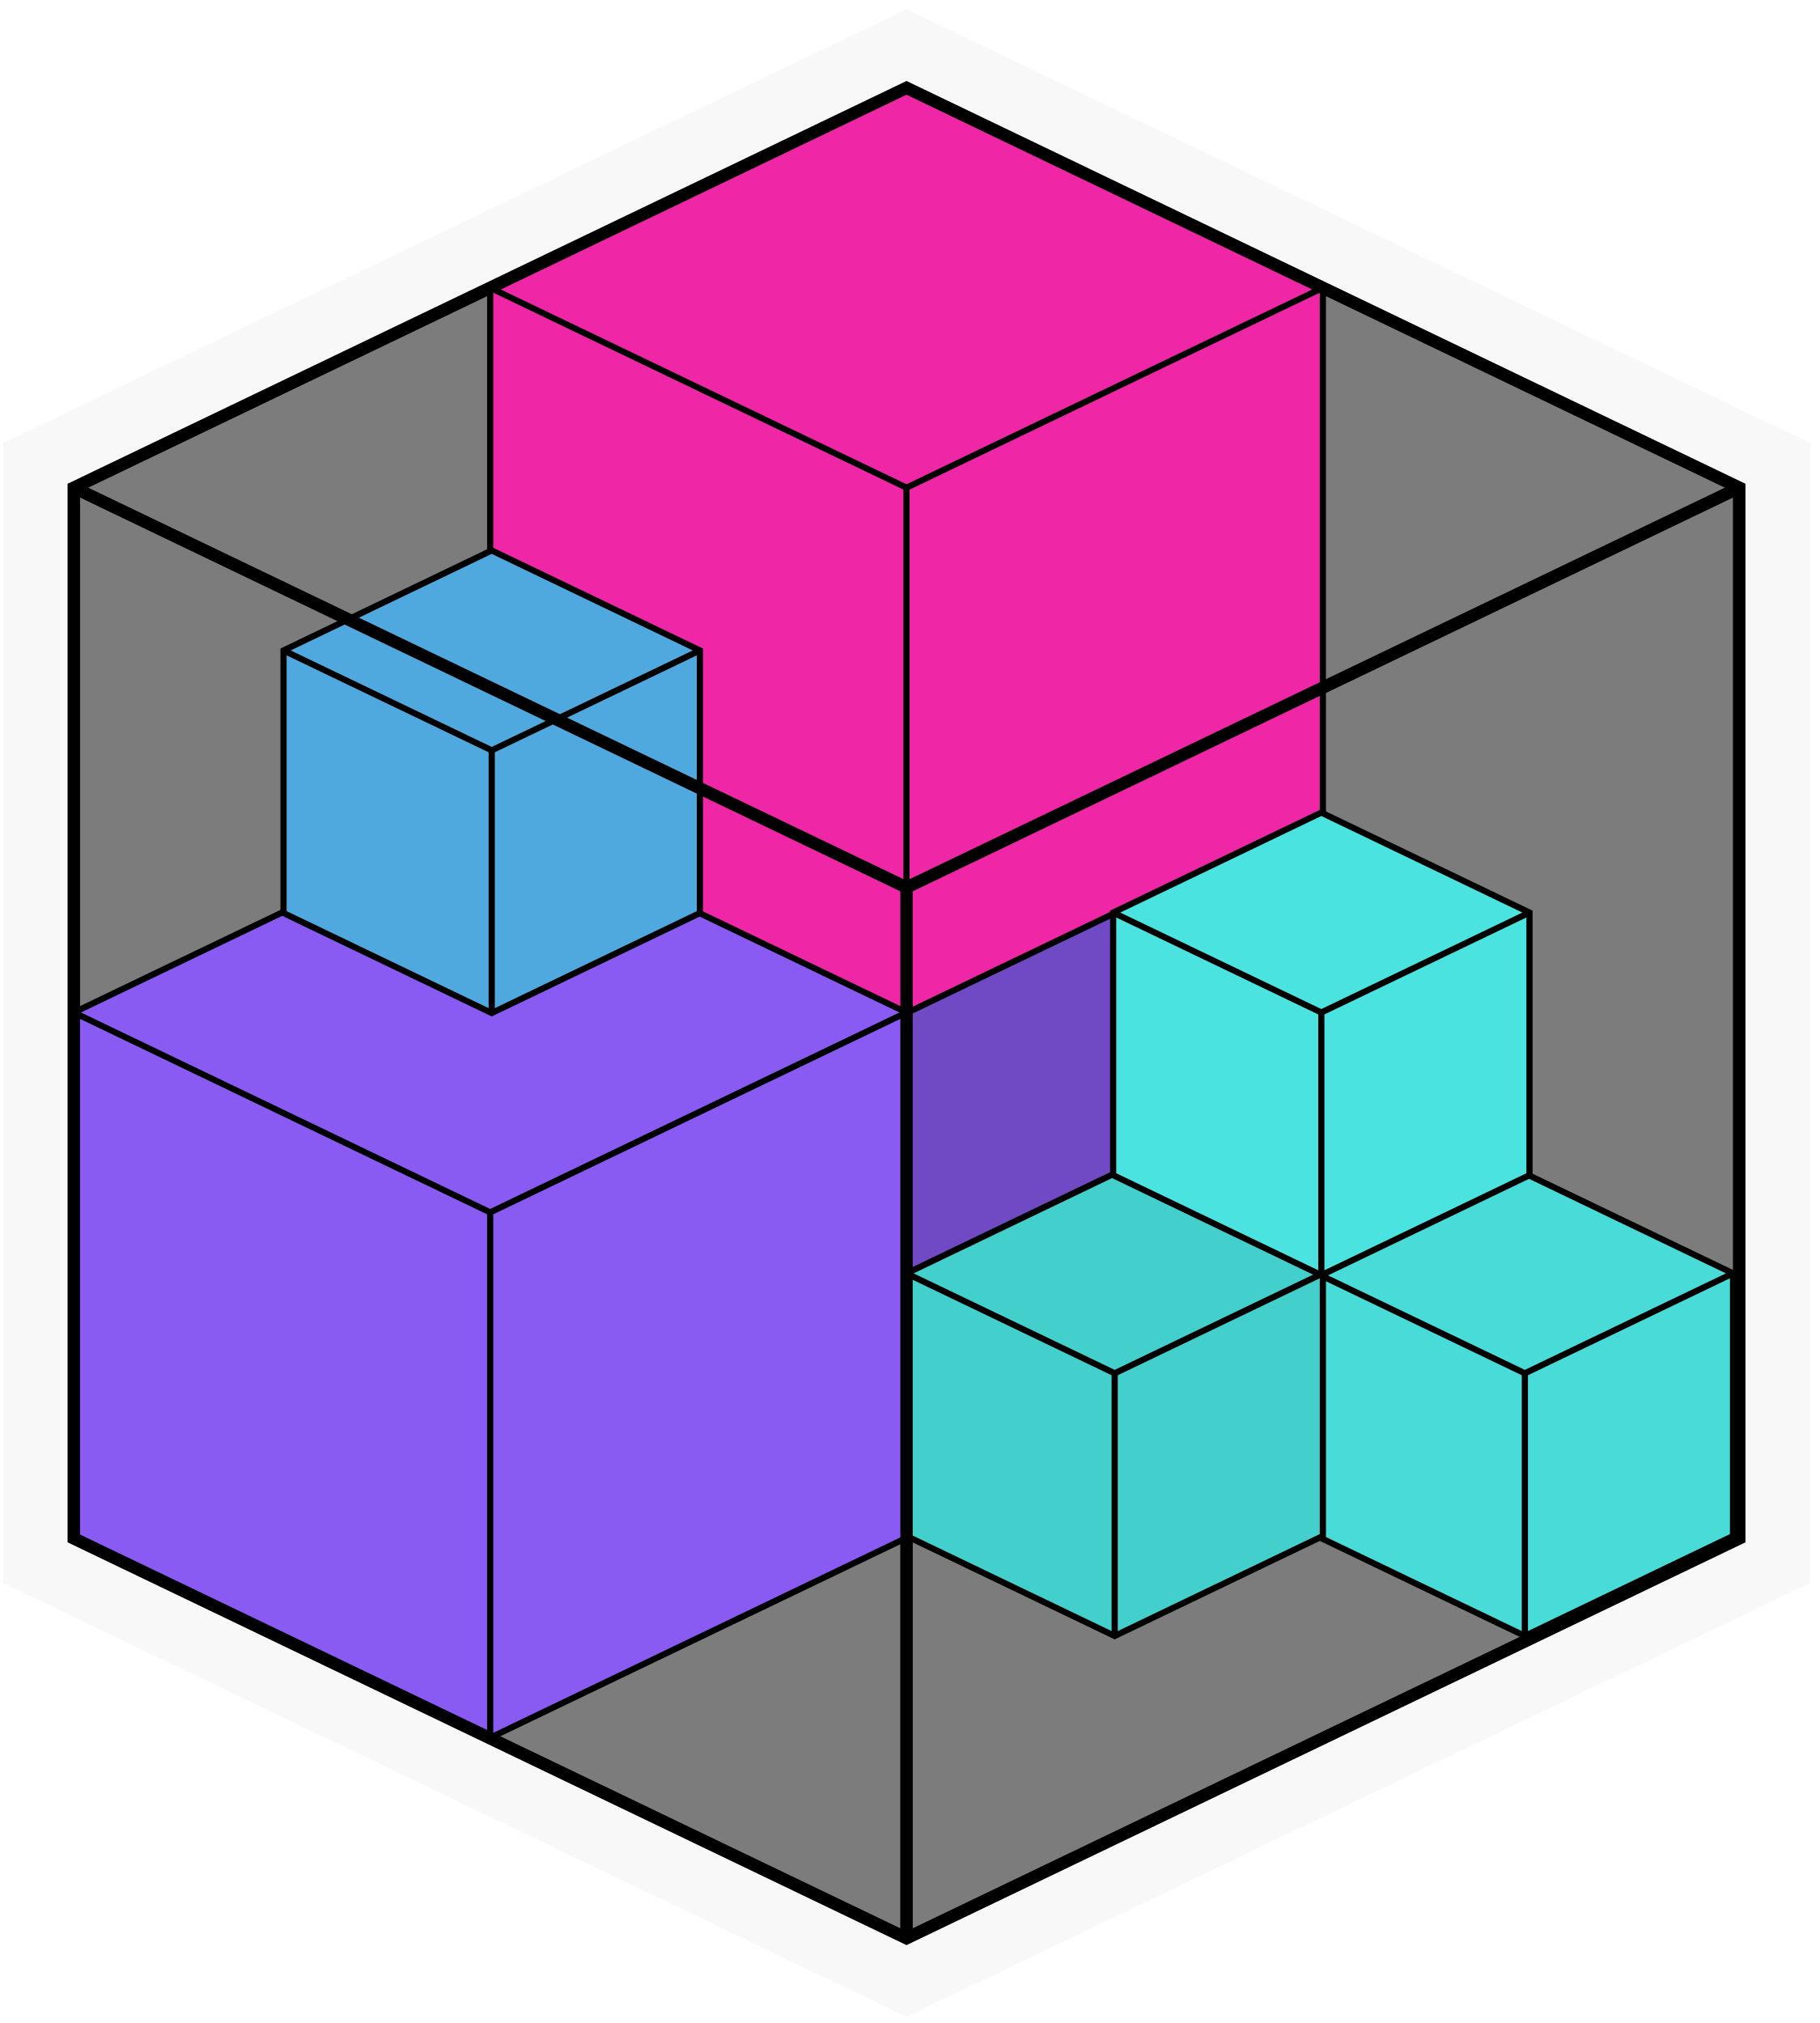
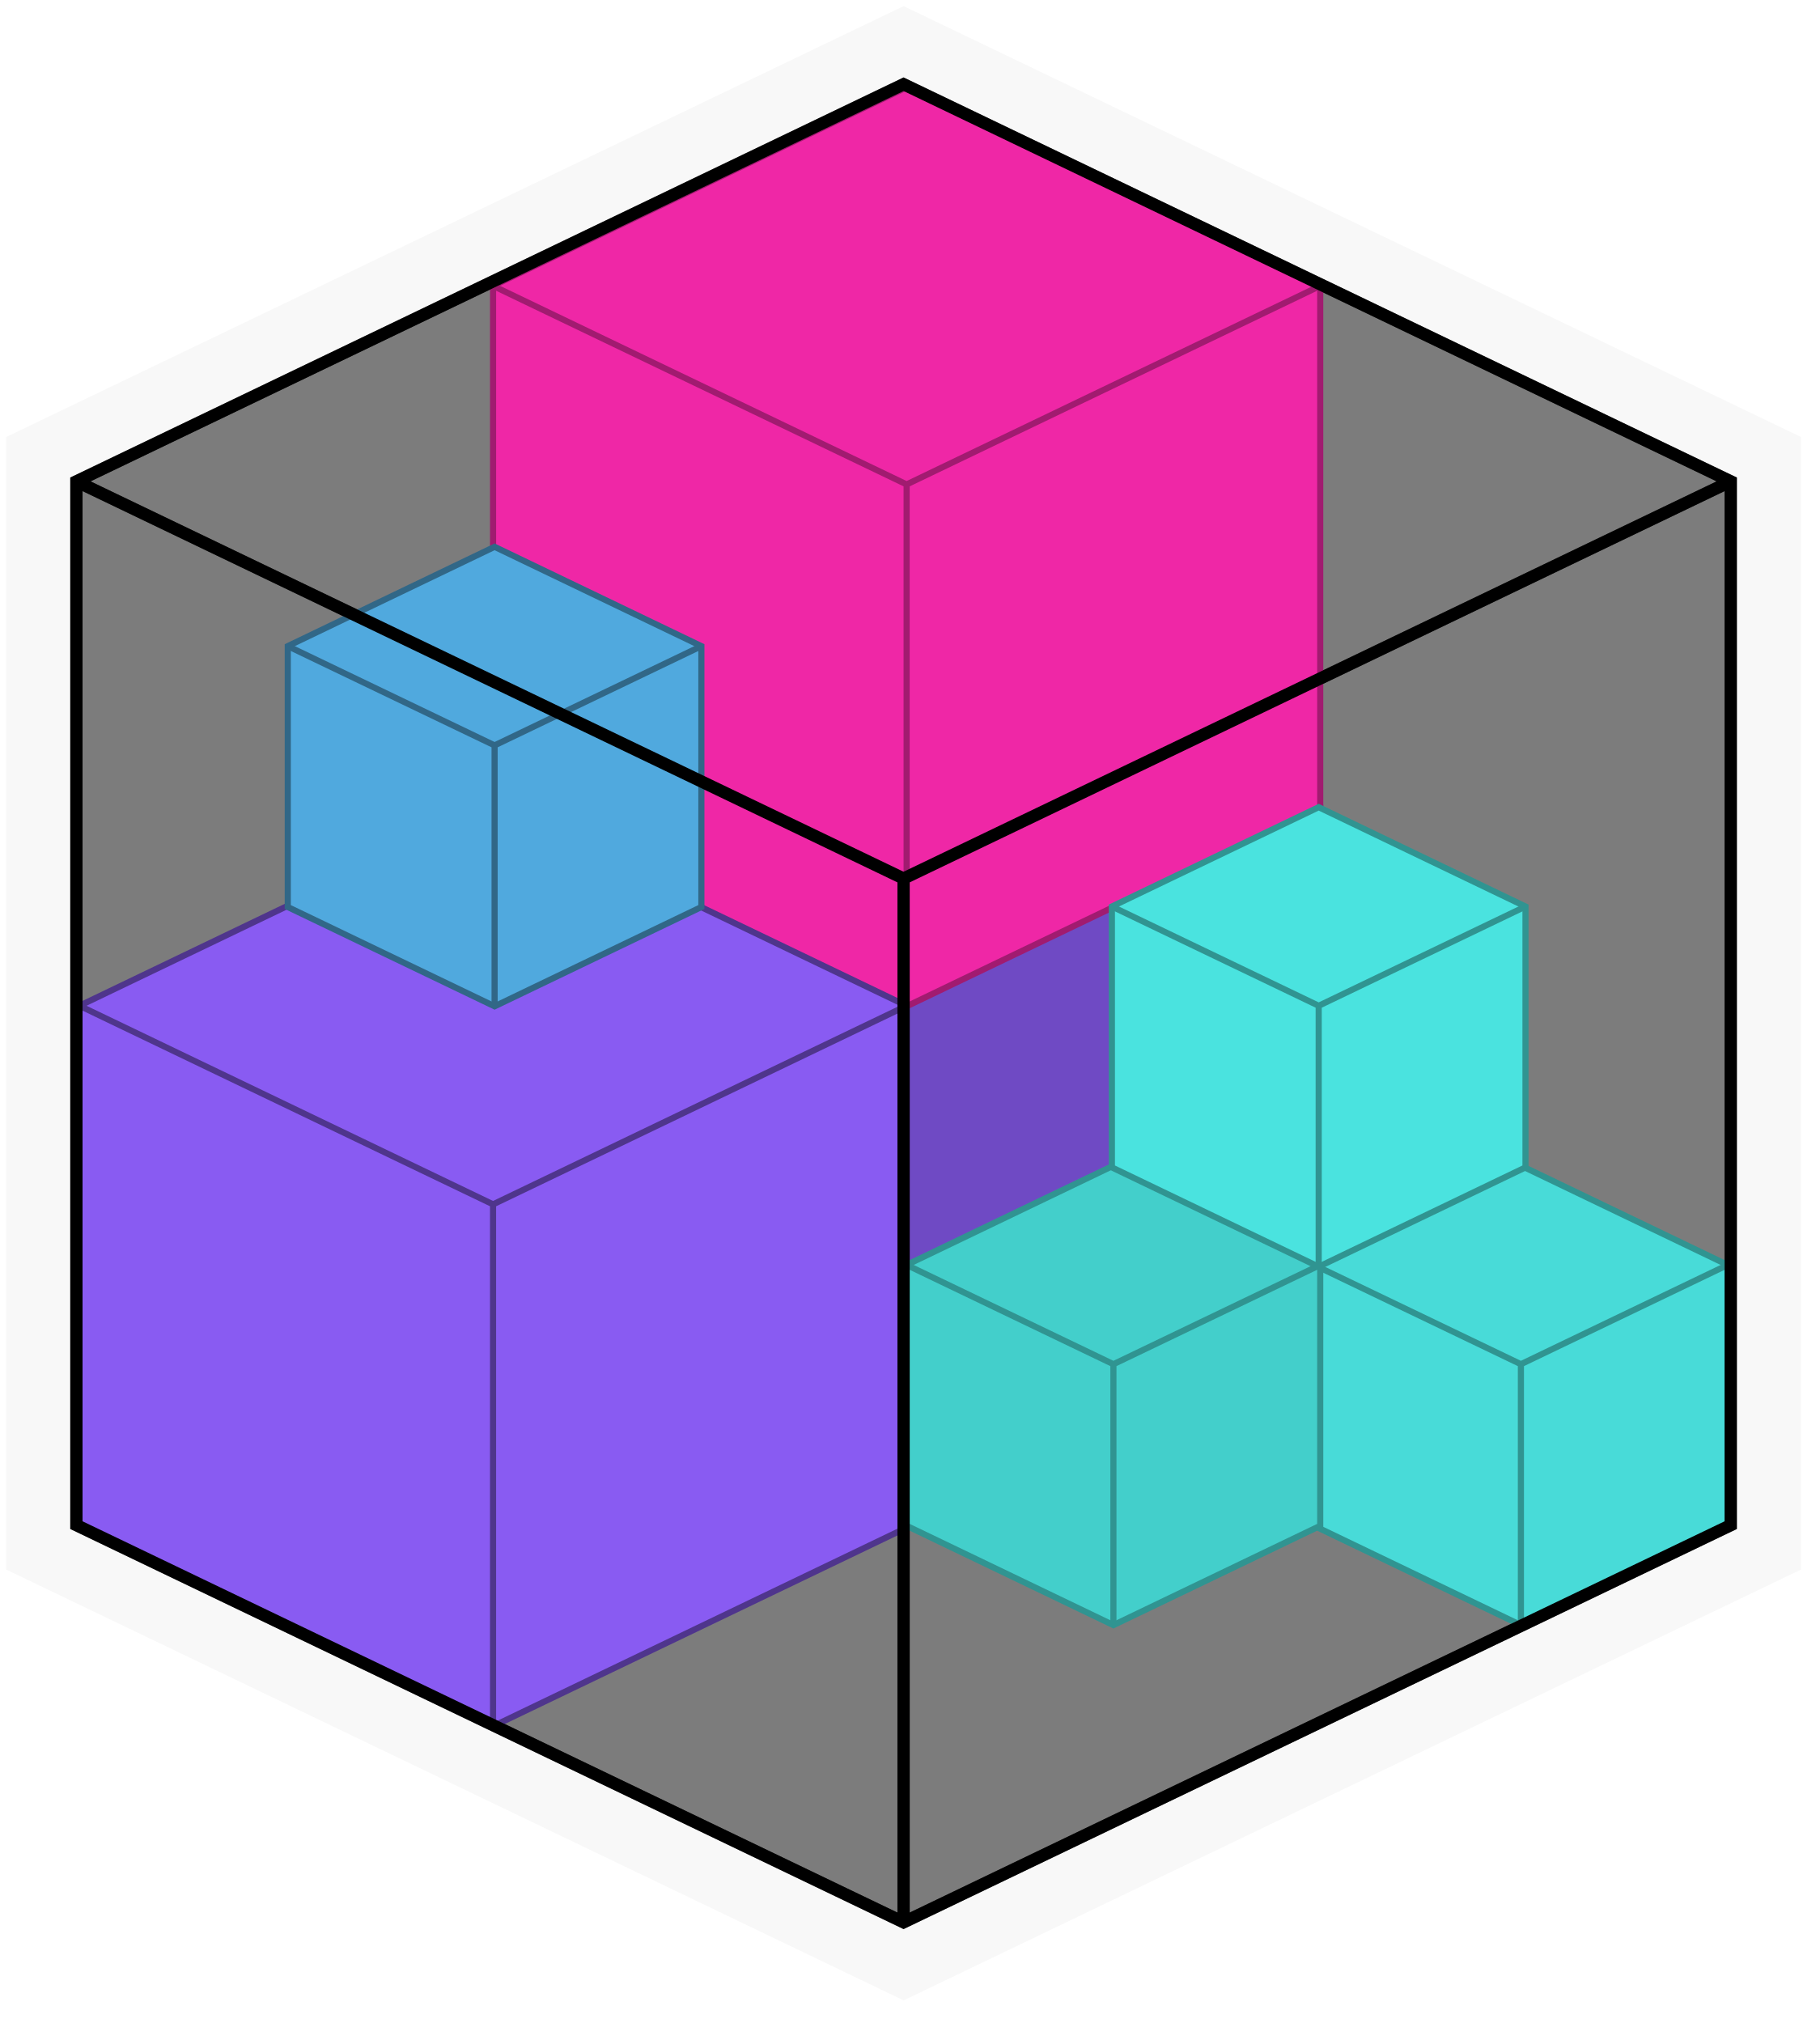
- <svg xmlns="http://www.w3.org/2000/svg" version="1.1" width="295px" height="328px" viewBox="-0.5 -0.5 295 328">
-   <defs />
-   <g>
-     <path d="M 146.48 1 L 292.96 71.33 L 292.96 256.17 L 146.48 326.5 L 0.01 256.17 L 0.01 71.33 Z" fill="#f8f8f8" stroke="none" pointer-events="none" />
-     <path d="M 146.47 13.75 L 281.47 78.57 L 281.47 248.93 L 146.47 313.75 L 11.47 248.93 L 11.47 78.57 Z" fill-opacity="0.5" fill="#000000" stroke="rgb(0, 0, 0)" stroke-opacity="0.5" stroke-width="2" stroke-miterlimit="10" pointer-events="none" />
-     <path d="M 11.47 78.57 L 146.47 143.39 L 281.47 78.57 M 146.47 143.39 L 146.47 313.75" fill="none" stroke="rgb(0, 0, 0)" stroke-opacity="0.5" stroke-width="2" stroke-miterlimit="10" pointer-events="none" />
-     <path d="M 146.47 98.75 L 213.97 131.16 L 213.97 216.34 L 146.47 248.75 L 78.97 216.34 L 78.97 131.16 Z" fill="#6f4ac4" stroke="rgb(0, 0, 0)" stroke-miterlimit="10" pointer-events="none" />
-     <path d="M 78.97 131.16 L 146.47 163.57 L 213.97 131.16 M 146.47 163.57 L 146.47 248.75" fill="none" stroke="rgb(0, 0, 0)" stroke-miterlimit="10" pointer-events="none" />
-     <path d="M 146.47 13.75 L 213.97 46.16 L 213.97 131.34 L 146.47 163.75 L 78.97 131.34 L 78.97 46.16 Z" fill="#ef27a6" stroke="rgb(0, 0, 0)" stroke-miterlimit="10" pointer-events="none" />
-     <path d="M 78.97 46.16 L 146.47 78.57 L 213.97 46.16 M 146.47 78.57 L 146.47 163.75" fill="none" stroke="rgb(0, 0, 0)" stroke-miterlimit="10" pointer-events="none" />
-     <path d="M 78.97 131.25 L 146.47 163.66 L 146.47 248.84 L 78.97 281.25 L 11.47 248.84 L 11.47 163.66 Z" fill="#895bf2" stroke="rgb(0, 0, 0)" stroke-miterlimit="10" pointer-events="none" />
-     <path d="M 11.47 163.66 L 78.97 196.07 L 146.47 163.66 M 78.97 196.07 L 78.97 281.25" fill="none" stroke="rgb(0, 0, 0)" stroke-miterlimit="10" pointer-events="none" />
-     <path d="M 79.22 88.75 L 112.97 104.96 L 112.97 147.54 L 79.22 163.75 L 45.47 147.54 L 45.47 104.96 Z" fill="#50a9de" stroke="rgb(0, 0, 0)" stroke-miterlimit="10" pointer-events="none" />
-     <path d="M 45.47 104.96 L 79.22 121.16 L 112.97 104.96 M 79.22 121.16 L 79.22 163.75" fill="none" stroke="rgb(0, 0, 0)" stroke-miterlimit="10" pointer-events="none" />
-     <path d="M 246.72 189.75 L 280.47 205.96 L 280.47 248.54 L 246.72 264.75 L 212.97 248.54 L 212.97 205.96 Z" fill="#48dbd8" stroke="rgb(0, 0, 0)" stroke-miterlimit="10" pointer-events="none" />
-     <path d="M 212.97 205.96 L 246.72 222.16 L 280.47 205.96 M 246.72 222.16 L 246.72 264.75" fill="none" stroke="rgb(0, 0, 0)" stroke-miterlimit="10" pointer-events="none" />
-     <path d="M 180.22 189.75 L 213.97 205.96 L 213.97 248.54 L 180.22 264.75 L 146.47 248.54 L 146.47 205.96 Z" fill="#43cfcb" stroke="rgb(0, 0, 0)" stroke-miterlimit="10" pointer-events="none" />
-     <path d="M 146.47 205.96 L 180.22 222.16 L 213.97 205.96 M 180.22 222.16 L 180.22 264.75" fill="none" stroke="rgb(0, 0, 0)" stroke-miterlimit="10" pointer-events="none" />
-     <path d="M 213.72 131.25 L 247.47 147.46 L 247.47 190.04 L 213.72 206.25 L 179.97 190.04 L 179.97 147.46 Z" fill="#4ae3df" stroke="rgb(0, 0, 0)" stroke-miterlimit="10" pointer-events="none" />
-     <path d="M 179.97 147.46 L 213.72 163.66 L 247.47 147.46 M 213.72 163.66 L 213.72 206.25" fill="none" stroke="rgb(0, 0, 0)" stroke-miterlimit="10" pointer-events="none" />
-     <path d="M 146.47 13.75 L 281.47 78.57 L 281.47 248.93 L 146.47 313.75 L 11.47 248.93 L 11.47 78.57 Z" fill="none" stroke="rgb(0, 0, 0)" stroke-width="2" stroke-miterlimit="10" pointer-events="none" />
-     <path d="M 11.47 78.57 L 146.47 143.39 L 281.47 78.57 M 146.47 143.39 L 146.47 313.75" fill="none" stroke="rgb(0, 0, 0)" stroke-width="2" stroke-miterlimit="10" pointer-events="none" />
+ <svg xmlns="http://www.w3.org/2000/svg" width="222.96pt" height="247.92pt" viewBox="0 0 222.96 247.92" version="1.1" id="svg76">
+   <defs id="defs20">
+     <clipPath id="clip-0">
+       <path clip-rule="nonzero" d="M 0 0 L 222.961 0 L 222.961 247.027 L 0 247.027 Z M 0 0 " id="path2" />
+     </clipPath>
+     <clipPath id="clip-1">
+       <path clip-rule="nonzero" d="M 0 37 L 222.961 37 L 222.961 247.027 L 0 247.027 Z M 0 37 " id="path5" />
+     </clipPath>
+     <clipPath id="clip-2">
+       <path clip-rule="nonzero" d="M 150 132 L 222.961 132 L 222.961 210 L 150 210 Z M 150 132 " id="path8" />
+     </clipPath>
+     <clipPath id="clip-3">
+       <path clip-rule="nonzero" d="M 150 144 L 222.961 144 L 222.961 210 L 150 210 Z M 150 144 " id="path11" />
+     </clipPath>
+     <clipPath id="clip-4">
+       <path clip-rule="nonzero" d="M 0 0 L 222.961 0 L 222.961 247.027 L 0 247.027 Z M 0 0 " id="path14" />
+     </clipPath>
+     <clipPath id="clip-5">
+       <path clip-rule="nonzero" d="M 0 37 L 222.961 37 L 222.961 247.027 L 0 247.027 Z M 0 37 " id="path17" />
+     </clipPath>
+   </defs>
+   <path fill-rule="nonzero" fill="rgb(97.249%, 97.249%, 97.249%)" fill-opacity="1" d="M 110.734 0.75 L 220.711 53.559 L 220.711 192.344 L 110.734 245.148 L 0.75 192.344 L 0.75 53.559 Z M 110.734 0.75 " id="path22" />
+   <path fill-rule="nonzero" fill="rgb(0%, 0%, 0%)" fill-opacity="0.502" d="M 110.727 10.324 L 212.09 58.992 L 212.09 186.906 L 110.727 235.578 L 9.363 186.906 L 9.363 58.992 Z M 110.727 10.324 " id="path24" />
+   <g clip-path="url(#clip-0)" id="g28">
+     <path fill="none" stroke-width="2" stroke-linecap="butt" stroke-linejoin="miter" stroke="#000000" stroke-opacity="0.502" stroke-miterlimit="10" d="M 147.47,13.75 282.469,78.568 V 248.929 L 147.47,313.752 12.47,248.929 V 78.568 Z m 0,0" transform="scale(0.750842)" id="path26" />
+   </g>
+   <g clip-path="url(#clip-1)" id="g32">
+     <path fill="none" stroke-width="2" stroke-linecap="butt" stroke-linejoin="miter" stroke="#000000" stroke-opacity="0.502" stroke-miterlimit="10" d="M 12.47,78.568 147.47,143.391 282.469,78.568 M 147.47,143.391 v 170.361" transform="scale(0.750842)" id="path30" />
+   </g>
+   <path fill-rule="nonzero" fill="rgb(43.529%, 29.019%, 76.859%)" fill-opacity="1" stroke-width="1" stroke-linecap="butt" stroke-linejoin="miter" stroke="rgb(30.98%, 20.779%, 54.9%)" stroke-opacity="1" stroke-miterlimit="10" d="M 147.469 98.748 L 214.972 131.16 L 214.972 216.34 L 147.469 248.752 L 79.972 216.34 L 79.972 131.16 Z M 147.469 98.748 " transform="matrix(0.750842, 0, 0, 0.750842, 0.375421, 0.375421)" id="path34" />
+   <path fill="none" stroke-width="1" stroke-linecap="butt" stroke-linejoin="miter" stroke="rgb(30.98%, 20.779%, 54.9%)" stroke-opacity="1" stroke-miterlimit="10" d="M 79.972 131.16 L 147.469 163.571 L 214.972 131.16 M 147.469 163.571 L 147.469 248.752 " transform="matrix(0.750842, 0, 0, 0.750842, 0.375421, 0.375421)" id="path36" />
+   <path fill-rule="nonzero" fill="rgb(93.729%, 15.289%, 65.099%)" fill-opacity="1" stroke-width="1" stroke-linecap="butt" stroke-linejoin="miter" stroke="rgb(63.139%, 10.59%, 43.919%)" stroke-opacity="1" stroke-miterlimit="10" d="M 147.469 13.75 L 214.972 46.161 L 214.972 131.342 L 147.469 163.748 L 79.972 131.342 L 79.972 46.161 Z M 147.469 13.75 " transform="matrix(0.750842, 0, 0, 0.750842, 0.375421, 0.375421)" id="path38" />
+   <path fill="none" stroke-width="1" stroke-linecap="butt" stroke-linejoin="miter" stroke="rgb(63.139%, 10.59%, 43.919%)" stroke-opacity="1" stroke-miterlimit="10" d="M 79.972 46.161 L 147.469 78.568 L 214.972 46.161 M 147.469 78.568 L 147.469 163.748 " transform="matrix(0.750842, 0, 0, 0.750842, 0.375421, 0.375421)" id="path40" />
+   <path fill-rule="nonzero" fill="rgb(53.729%, 35.689%, 94.899%)" fill-opacity="1" stroke-width="1" stroke-linecap="butt" stroke-linejoin="miter" stroke="rgb(30.98%, 20.779%, 54.9%)" stroke-opacity="1" stroke-miterlimit="10" d="M 79.972 131.248 L 147.469 163.66 L 147.469 248.84 L 79.972 281.252 L 12.47 248.84 L 12.47 163.66 Z M 79.972 131.248 " transform="matrix(0.750842, 0, 0, 0.750842, 0.375421, 0.375421)" id="path42" />
+   <path fill="none" stroke-width="1" stroke-linecap="butt" stroke-linejoin="miter" stroke="rgb(30.98%, 20.779%, 54.9%)" stroke-opacity="1" stroke-miterlimit="10" d="M 12.47 163.66 L 79.972 196.071 L 147.469 163.66 M 79.972 196.071 L 79.972 281.252 " transform="matrix(0.750842, 0, 0, 0.750842, 0.375421, 0.375421)" id="path44" />
+   <path fill-rule="nonzero" fill="rgb(31.369%, 66.269%, 87.059%)" fill-opacity="1" stroke-width="1" stroke-linecap="butt" stroke-linejoin="miter" stroke="rgb(19.22%, 40.388%, 52.939%)" stroke-opacity="1" stroke-miterlimit="10" d="M 80.222 88.749 L 113.97 104.96 L 113.97 147.542 L 80.222 163.748 L 46.468 147.542 L 46.468 104.96 Z M 80.222 88.749 " transform="matrix(0.750842, 0, 0, 0.750842, 0.375421, 0.375421)" id="path46" />
+   <path fill="none" stroke-width="1" stroke-linecap="butt" stroke-linejoin="miter" stroke="rgb(19.22%, 40.388%, 52.939%)" stroke-opacity="1" stroke-miterlimit="10" d="M 46.468 104.96 L 80.222 121.16 L 113.97 104.96 M 80.222 121.16 L 80.222 163.748 " transform="matrix(0.750842, 0, 0, 0.750842, 0.375421, 0.375421)" id="path48" />
+   <path fill-rule="nonzero" fill="rgb(28.239%, 85.88%, 84.709%)" fill-opacity="1" d="M 186.375 142.848 L 211.715 155.02 L 211.715 186.988 L 186.375 199.16 L 161.031 186.988 L 161.031 155.02 Z M 186.375 142.848 " id="path50" />
+   <g clip-path="url(#clip-2)" id="g54">
+     <path fill="none" stroke-width="1" stroke-linecap="butt" stroke-linejoin="miter" stroke="#309491" stroke-opacity="1" stroke-miterlimit="10" d="m 247.721,189.75 33.749,16.211 v 42.577 l -33.749,16.211 -33.754,-16.211 v -42.577 z m 0,0" transform="matrix(0.750842,0,0,0.750842,0.375421,0.375421)" id="path52" />
+   </g>
+   <g clip-path="url(#clip-3)" id="g58">
+     <path fill="none" stroke-width="1" stroke-linecap="butt" stroke-linejoin="miter" stroke="#309491" stroke-opacity="1" stroke-miterlimit="10" d="m 213.968,205.961 33.754,16.201 33.749,-16.201 m -33.749,16.201 v 42.588" transform="matrix(0.750842,0,0,0.750842,0.375421,0.375421)" id="path56" />
+   </g>
+   <path fill-rule="nonzero" fill="rgb(26.27%, 81.18%, 79.61%)" fill-opacity="1" stroke-width="1" stroke-linecap="butt" stroke-linejoin="miter" stroke="rgb(18.819%, 58.04%, 56.859%)" stroke-opacity="1" stroke-miterlimit="10" d="M 181.218 189.75 L 214.972 205.961 L 214.972 248.538 L 181.218 264.749 L 147.469 248.538 L 147.469 205.961 Z M 181.218 189.75 " transform="matrix(0.750842, 0, 0, 0.750842, 0.375421, 0.375421)" id="path60" />
+   <path fill="none" stroke-width="1" stroke-linecap="butt" stroke-linejoin="miter" stroke="rgb(18.819%, 58.04%, 56.859%)" stroke-opacity="1" stroke-miterlimit="10" d="M 147.469 205.961 L 181.218 222.162 L 214.972 205.961 M 181.218 222.162 L 181.218 264.749 " transform="matrix(0.750842, 0, 0, 0.750842, 0.375421, 0.375421)" id="path62" />
+   <path fill-rule="nonzero" fill="rgb(29.019%, 89.02%, 87.45%)" fill-opacity="1" stroke-width="1" stroke-linecap="butt" stroke-linejoin="miter" stroke="rgb(18.819%, 58.04%, 56.859%)" stroke-opacity="1" stroke-miterlimit="10" d="M 214.722 131.248 L 248.471 147.459 L 248.471 190.041 L 214.722 206.252 L 180.968 190.041 L 180.968 147.459 Z M 214.722 131.248 " transform="matrix(0.750842, 0, 0, 0.750842, 0.375421, 0.375421)" id="path64" />
+   <path fill="none" stroke-width="1" stroke-linecap="butt" stroke-linejoin="miter" stroke="rgb(18.819%, 58.04%, 56.859%)" stroke-opacity="1" stroke-miterlimit="10" d="M 180.968 147.459 L 214.722 163.66 L 248.471 147.459 M 214.722 163.66 L 214.722 206.252 " transform="matrix(0.750842, 0, 0, 0.750842, 0.375421, 0.375421)" id="path66" />
+   <g clip-path="url(#clip-4)" id="g70">
+     <path fill="none" stroke-width="2" stroke-linecap="butt" stroke-linejoin="miter" stroke="#000000" stroke-opacity="1" stroke-miterlimit="10" d="M 147.47,13.75 282.469,78.568 V 248.929 L 147.47,313.752 12.47,248.929 V 78.568 Z m 0,0" transform="scale(0.750842)" id="path68" />
+   </g>
+   <g clip-path="url(#clip-5)" id="g74">
+     <path fill="none" stroke-width="2" stroke-linecap="butt" stroke-linejoin="miter" stroke="#000000" stroke-opacity="1" stroke-miterlimit="10" d="M 12.47,78.568 147.47,143.391 282.469,78.568 M 147.47,143.391 v 170.361" transform="scale(0.750842)" id="path72" />
  </g>
</svg>
